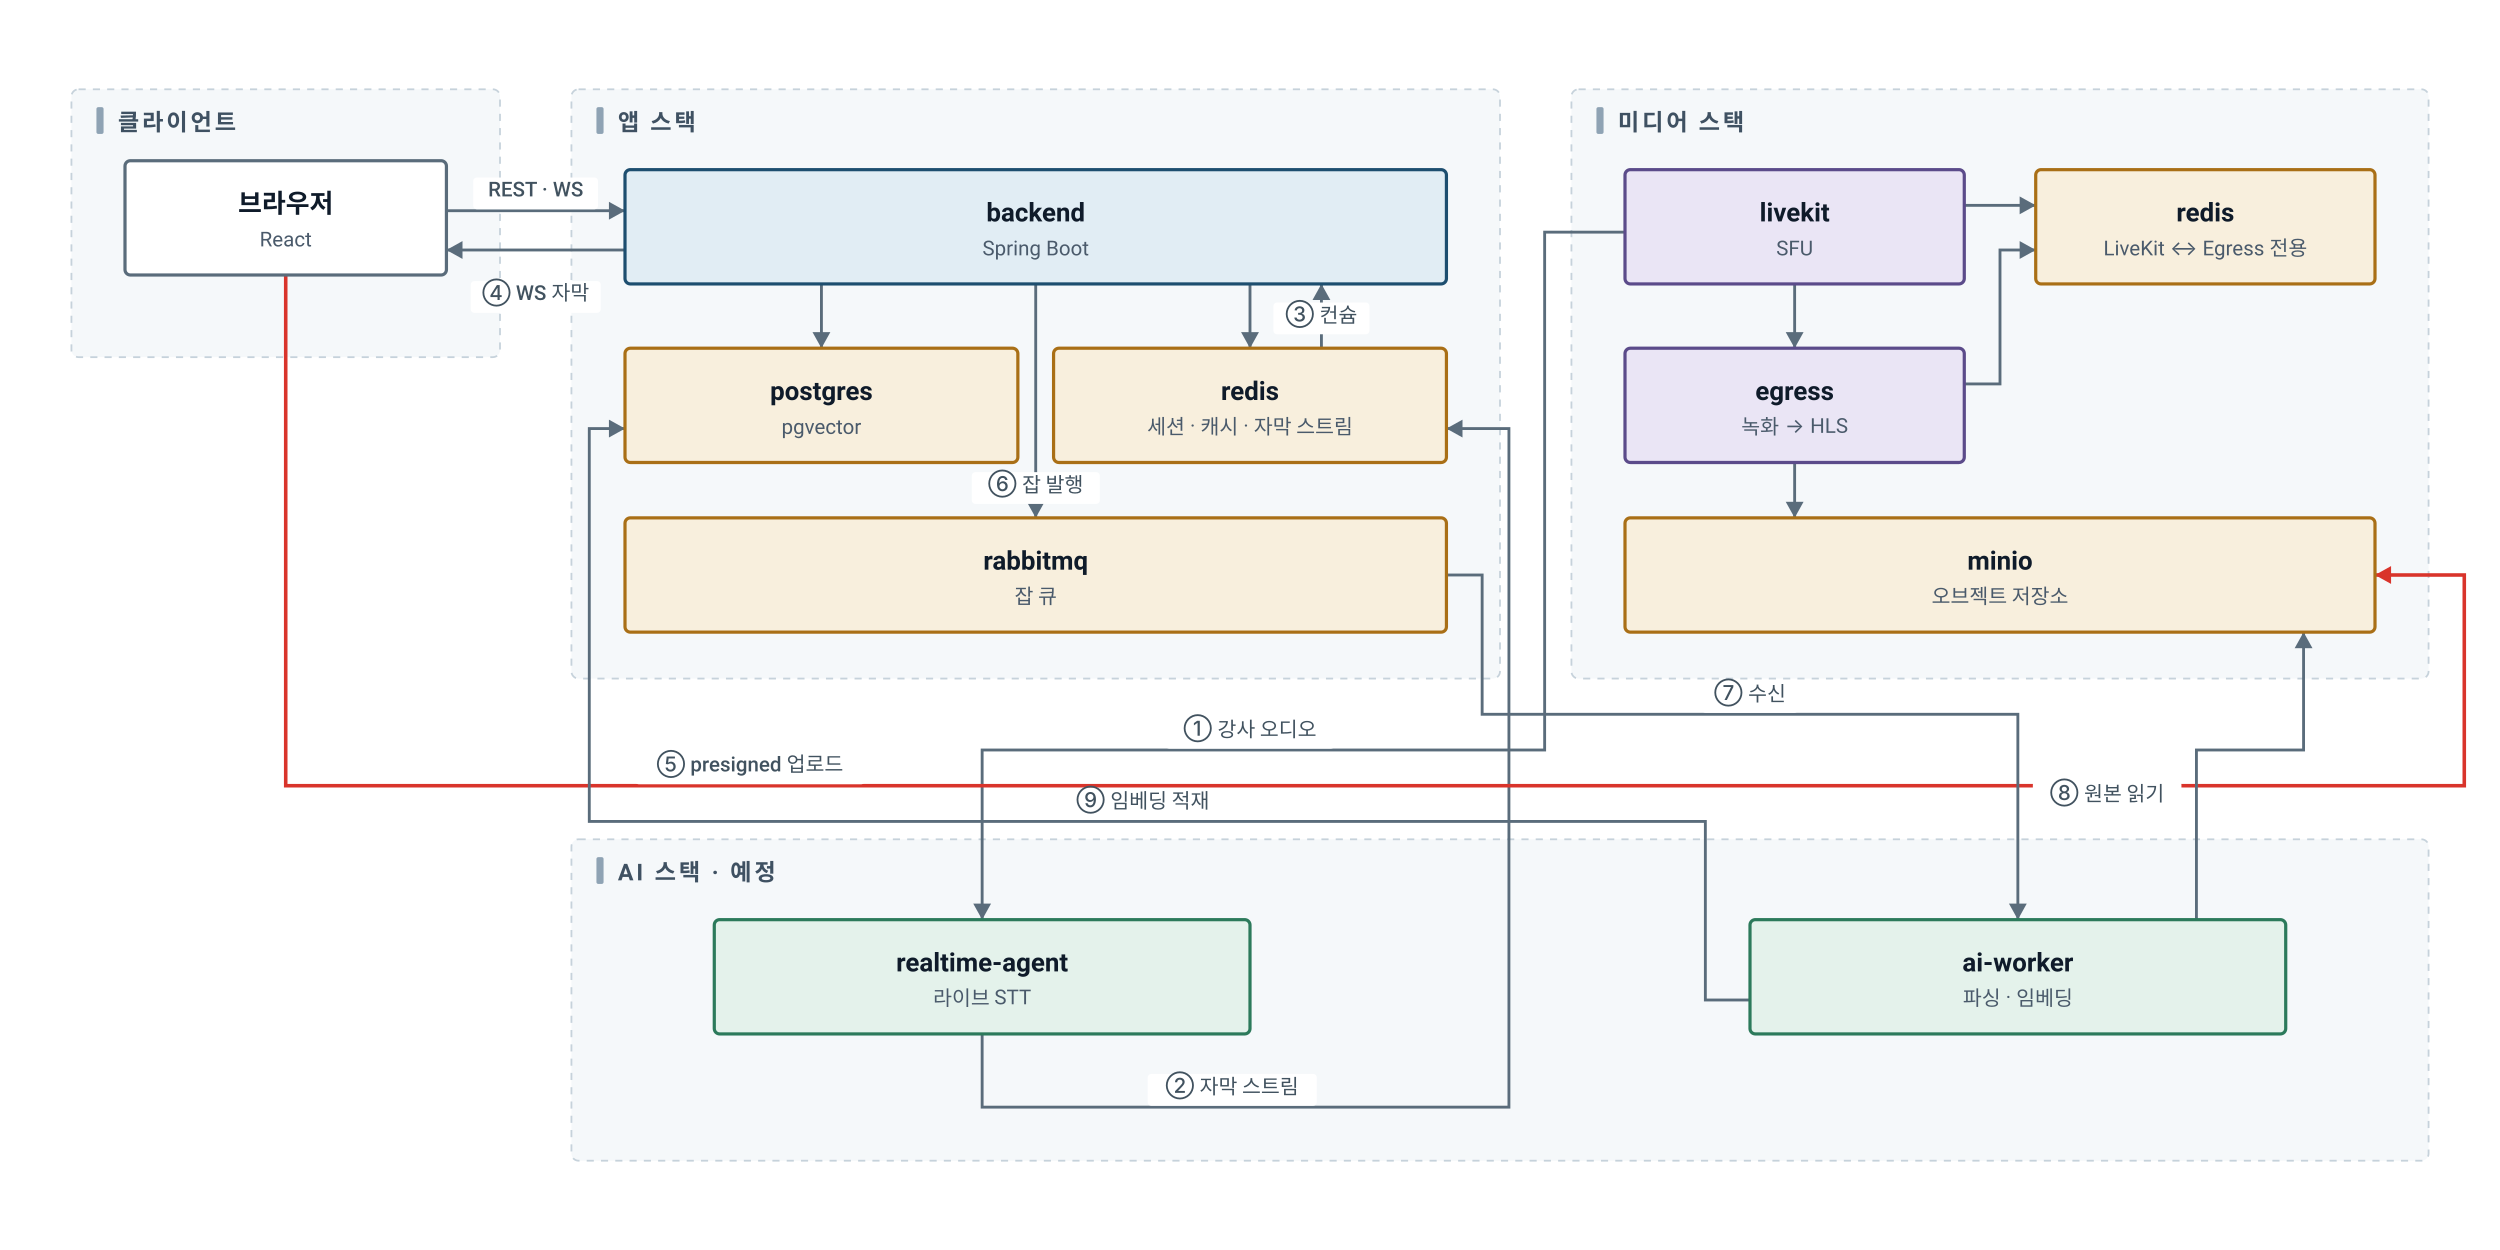
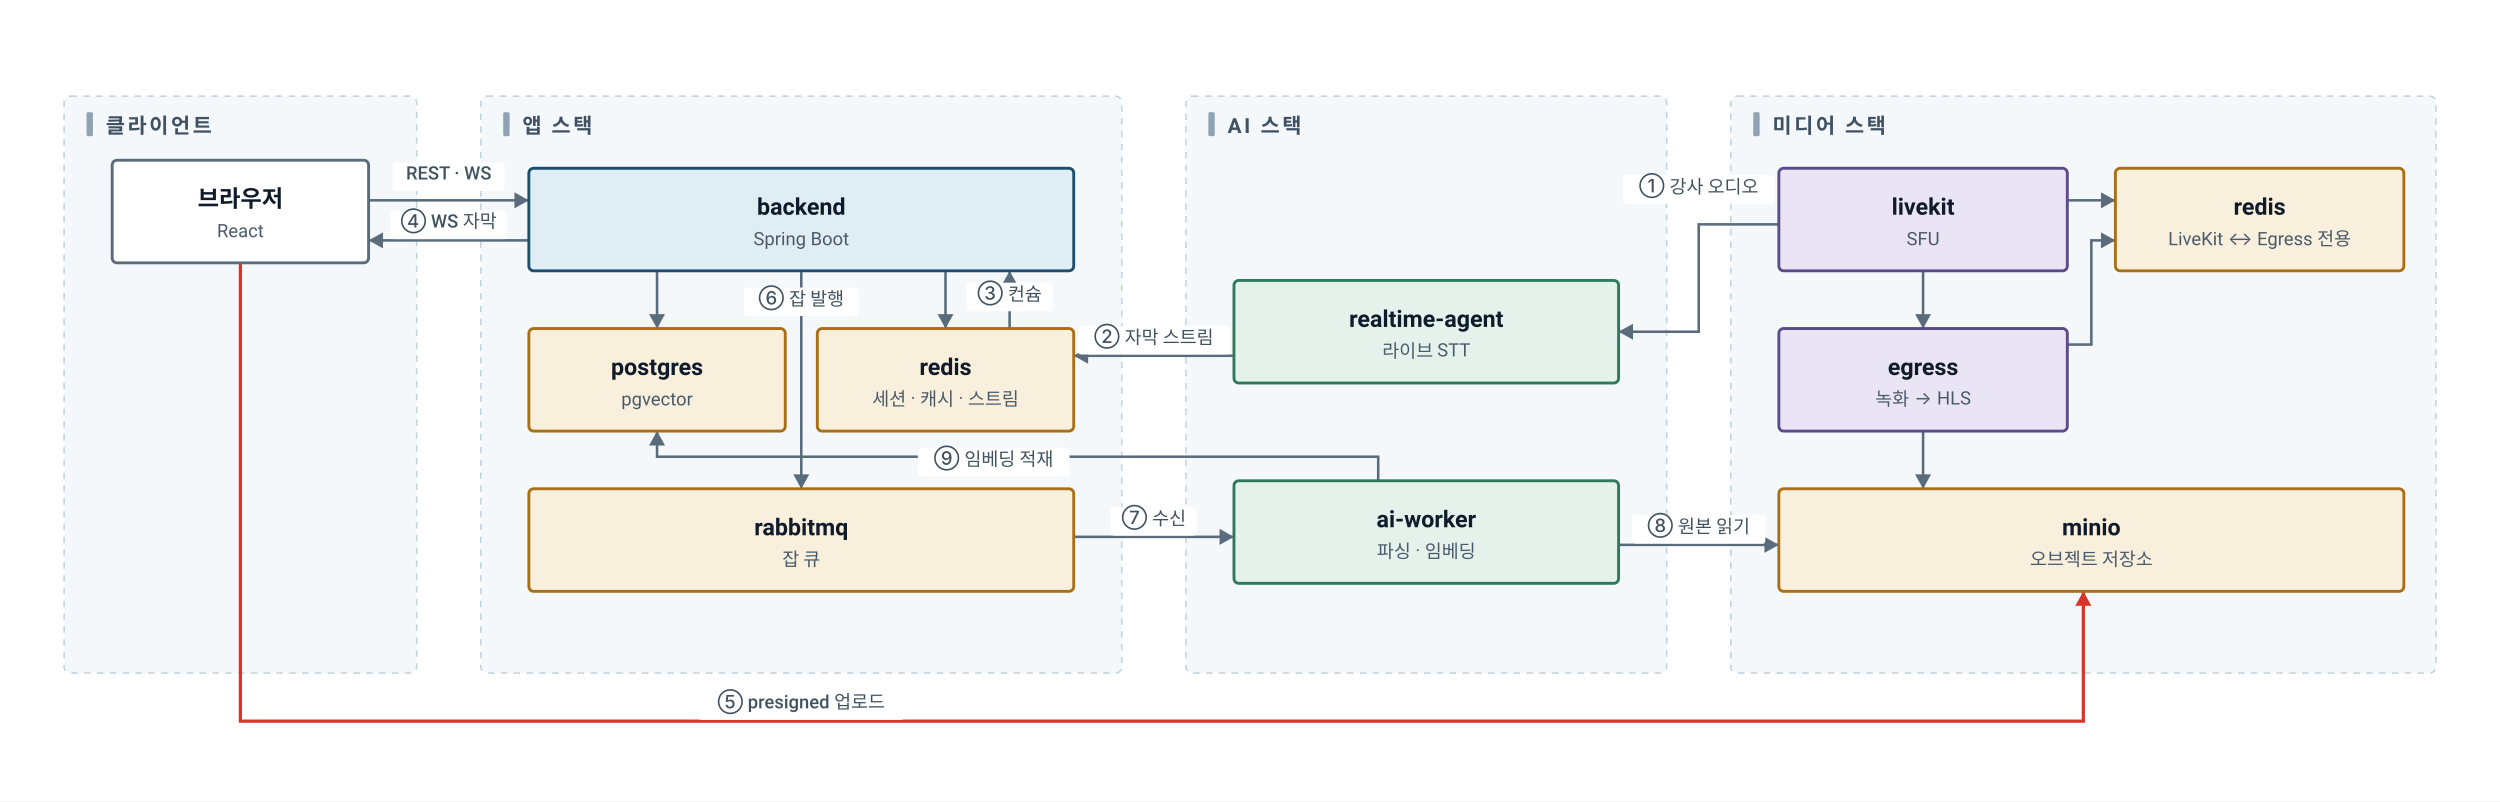
- <svg xmlns="http://www.w3.org/2000/svg" viewBox="0 0 1400 700" width="1400" height="700" role="img">
+ <svg xmlns="http://www.w3.org/2000/svg" viewBox="0 0 1560 500" width="1560" height="500" role="img">
  <style>text{font-family:system-ui,-apple-system,"Segoe UI",Roboto,"Malgun Gothic","Apple SD Gothic Neo","Noto Sans KR",sans-serif}</style>
  <rect width="100%" height="100%" fill="#FFFFFF" />
-   <rect x="40" y="50" width="240" height="150" rx="4" fill="#F5F8FA" stroke="#C6D2DB" stroke-width="1" stroke-dasharray="4 4" />
-   <rect x="54" y="60" width="4" height="15" rx="1" fill="#8FA3B4" />
-   <text x="66" y="73" font-size="13" font-weight="700" fill="#3F5162" letter-spacing="1.6">클라이언트</text>
-   <rect x="320" y="50" width="520" height="330" rx="4" fill="#F5F8FA" stroke="#C6D2DB" stroke-width="1" stroke-dasharray="4 4" />
-   <rect x="334" y="60" width="4" height="15" rx="1" fill="#8FA3B4" />
-   <text x="346" y="73" font-size="13" font-weight="700" fill="#3F5162" letter-spacing="1.6">앱 스택</text>
-   <rect x="880" y="50" width="480" height="330" rx="4" fill="#F5F8FA" stroke="#C6D2DB" stroke-width="1" stroke-dasharray="4 4" />
-   <rect x="894" y="60" width="4" height="15" rx="1" fill="#8FA3B4" />
-   <text x="906" y="73" font-size="13" font-weight="700" fill="#3F5162" letter-spacing="1.6">미디어 스택</text>
-   <rect x="320" y="470" width="1040" height="180" rx="4" fill="#F5F8FA" stroke="#C6D2DB" stroke-width="1" stroke-dasharray="4 4" />
-   <rect x="334" y="480" width="4" height="15" rx="1" fill="#8FA3B4" />
-   <text x="346" y="493" font-size="13" font-weight="700" fill="#3F5162" letter-spacing="1.6">AI 스택 · 예정</text>
-   <path d="M250,118 H350" fill="none" stroke="#5A6C7B" stroke-width="1.6" />
-   <path d="M350,118 l-9,-5 l0,10 z" fill="#5A6C7B" />
-   <path d="M460,159 V195" fill="none" stroke="#5A6C7B" stroke-width="1.6" />
-   <path d="M460,195 l-5,-9 l10,0 z" fill="#5A6C7B" />
-   <path d="M700,159 V195" fill="none" stroke="#5A6C7B" stroke-width="1.6" />
-   <path d="M700,195 l-5,-9 l10,0 z" fill="#5A6C7B" />
-   <path d="M1005,159 V195" fill="none" stroke="#5A6C7B" stroke-width="1.6" />
-   <path d="M1005,195 l-5,-9 l10,0 z" fill="#5A6C7B" />
-   <path d="M1100,115 H1140" fill="none" stroke="#5A6C7B" stroke-width="1.6" />
-   <path d="M1140,115 l-9,-5 l0,10 z" fill="#5A6C7B" />
-   <path d="M1100,215 H1120 V140 H1140" fill="none" stroke="#5A6C7B" stroke-width="1.6" />
-   <path d="M1140,140 l-9,-5 l0,10 z" fill="#5A6C7B" />
-   <path d="M1005,259 V290" fill="none" stroke="#5A6C7B" stroke-width="1.6" />
-   <path d="M1005,290 l-5,-9 l10,0 z" fill="#5A6C7B" />
-   <path d="M910,130 H865 V420 H550 V515" fill="none" stroke="#5A6C7B" stroke-width="1.6" />
-   <path d="M550,515 l-5,-9 l10,0 z" fill="#5A6C7B" />
-   <path d="M550,579 V620 H845 V240 H810" fill="none" stroke="#5A6C7B" stroke-width="1.6" />
-   <path d="M810,240 l9,-5 l0,10 z" fill="#5A6C7B" />
-   <path d="M740,195 V159" fill="none" stroke="#5A6C7B" stroke-width="1.6" />
-   <path d="M740,159 l-5,9 l10,0 z" fill="#5A6C7B" />
-   <path d="M350,140 H250" fill="none" stroke="#5A6C7B" stroke-width="1.6" />
-   <path d="M250,140 l9,-5 l0,10 z" fill="#5A6C7B" />
-   <path d="M160,154 V440 H1380 V322 H1330" fill="none" stroke="#D9342B" stroke-width="2" />
-   <path d="M1330,322 l9,-5 l0,10 z" fill="#D9342B" />
-   <path d="M580,159 V290" fill="none" stroke="#5A6C7B" stroke-width="1.6" />
-   <path d="M580,290 l-5,-9 l10,0 z" fill="#5A6C7B" />
-   <path d="M810,322 H830 V400 H1130 V515" fill="none" stroke="#5A6C7B" stroke-width="1.6" />
-   <path d="M1130,515 l-5,-9 l10,0 z" fill="#5A6C7B" />
-   <path d="M1230,515 V420 H1290 V354" fill="none" stroke="#5A6C7B" stroke-width="1.6" />
-   <path d="M1290,354 l-5,9 l10,0 z" fill="#5A6C7B" />
-   <path d="M980,560 H955 V460 H330 V240 H350" fill="none" stroke="#5A6C7B" stroke-width="1.6" />
-   <path d="M350,240 l-9,-5 l0,10 z" fill="#5A6C7B" />
-   <rect x="265.0" y="99.4" width="69.9" height="17.8" fill="#FFFFFF" rx="2" />
-   <text x="300" y="110" text-anchor="middle" font-size="11.5" fill="#41525F" font-weight="500">REST · WS</text>
-   <rect x="652.7" y="401.4" width="94.7" height="17.8" fill="#FFFFFF" rx="2" />
-   <text x="700" y="412" text-anchor="middle" font-size="11.5" fill="#41525F" font-weight="500">① 강사 오디오</text>
-   <rect x="642.7" y="601.4" width="94.7" height="17.8" fill="#FFFFFF" rx="2" />
-   <text x="690" y="612" text-anchor="middle" font-size="11.5" fill="#41525F" font-weight="500">② 자막 스트림</text>
-   <rect x="713.1" y="169.4" width="53.8" height="17.8" fill="#FFFFFF" rx="2" />
-   <text x="740" y="180" text-anchor="middle" font-size="11.5" fill="#41525F" font-weight="500">③ 컨슘</text>
-   <rect x="263.6" y="157.4" width="72.8" height="17.8" fill="#FFFFFF" rx="2" />
-   <text x="300" y="168" text-anchor="middle" font-size="11.5" fill="#41525F" font-weight="500">④ WS 자막</text>
-   <rect x="355.7" y="421.4" width="128.6" height="17.8" fill="#FFFFFF" rx="2" />
-   <text x="420" y="432" text-anchor="middle" font-size="11.5" fill="#41525F" font-weight="500">⑤ presigned 업로드</text>
-   <rect x="544.2" y="264.4" width="71.7" height="17.8" fill="#FFFFFF" rx="2" />
-   <text x="580" y="275" text-anchor="middle" font-size="11.5" fill="#41525F" font-weight="500">⑥ 잡 발행</text>
-   <rect x="953.1" y="381.4" width="53.8" height="17.8" fill="#FFFFFF" rx="2" />
-   <text x="980" y="392" text-anchor="middle" font-size="11.5" fill="#41525F" font-weight="500">⑦ 수신</text>
-   <rect x="1138.4" y="437.4" width="83.2" height="17.8" fill="#FFFFFF" rx="2" />
-   <text x="1180" y="448" text-anchor="middle" font-size="11.5" fill="#41525F" font-weight="500">⑧ 원본 읽기</text>
-   <rect x="592.7" y="441.4" width="94.7" height="17.8" fill="#FFFFFF" rx="2" />
-   <text x="640" y="452" text-anchor="middle" font-size="11.5" fill="#41525F" font-weight="500">⑨ 임베딩 적재</text>
-   <rect x="70" y="90" width="180" height="64" rx="3" fill="#FFFFFF" stroke="#5A6C7B" stroke-width="1.8" />
-   <text x="160.0" y="119.0" text-anchor="middle" font-size="14.5" font-weight="650" fill="#0F1B2A">브라우저</text>
-   <text x="160.0" y="138.0" text-anchor="middle" font-size="11.5" fill="#4A5A6B">React</text>
-   <rect x="350" y="95" width="460" height="64" rx="3" fill="#E1EDF4" stroke="#1D4E6F" stroke-width="1.8" />
-   <text x="580.0" y="124.0" text-anchor="middle" font-size="14.5" font-weight="650" fill="#0F1B2A">backend</text>
-   <text x="580.0" y="143.0" text-anchor="middle" font-size="11.5" fill="#4A5A6B">Spring Boot</text>
-   <rect x="350" y="195" width="220" height="64" rx="3" fill="#F8EFDD" stroke="#A96F16" stroke-width="1.8" />
-   <text x="460.0" y="224.0" text-anchor="middle" font-size="14.5" font-weight="650" fill="#0F1B2A">postgres</text>
-   <text x="460.0" y="243.0" text-anchor="middle" font-size="11.5" fill="#4A5A6B">pgvector</text>
-   <rect x="590" y="195" width="220" height="64" rx="3" fill="#F8EFDD" stroke="#A96F16" stroke-width="1.8" />
-   <text x="700.0" y="224.0" text-anchor="middle" font-size="14.5" font-weight="650" fill="#0F1B2A">redis</text>
-   <text x="700.0" y="243.0" text-anchor="middle" font-size="11.5" fill="#4A5A6B">세션 · 캐시 · 자막 스트림</text>
-   <rect x="350" y="290" width="460" height="64" rx="3" fill="#F8EFDD" stroke="#A96F16" stroke-width="1.8" />
-   <text x="580.0" y="319.0" text-anchor="middle" font-size="14.5" font-weight="650" fill="#0F1B2A">rabbitmq</text>
-   <text x="580.0" y="338.0" text-anchor="middle" font-size="11.5" fill="#4A5A6B">잡 큐</text>
-   <rect x="910" y="95" width="190" height="64" rx="3" fill="#EAE5F5" stroke="#5B4B8A" stroke-width="1.8" />
-   <text x="1005.0" y="124.0" text-anchor="middle" font-size="14.5" font-weight="650" fill="#0F1B2A">livekit</text>
-   <text x="1005.0" y="143.0" text-anchor="middle" font-size="11.5" fill="#4A5A6B">SFU</text>
-   <rect x="1140" y="95" width="190" height="64" rx="3" fill="#F8EFDD" stroke="#A96F16" stroke-width="1.8" />
-   <text x="1235.0" y="124.0" text-anchor="middle" font-size="14.5" font-weight="650" fill="#0F1B2A">redis</text>
-   <text x="1235.0" y="143.0" text-anchor="middle" font-size="11.5" fill="#4A5A6B">LiveKit ↔ Egress 전용</text>
-   <rect x="910" y="195" width="190" height="64" rx="3" fill="#EAE5F5" stroke="#5B4B8A" stroke-width="1.8" />
-   <text x="1005.0" y="224.0" text-anchor="middle" font-size="14.5" font-weight="650" fill="#0F1B2A">egress</text>
-   <text x="1005.0" y="243.0" text-anchor="middle" font-size="11.5" fill="#4A5A6B">녹화 → HLS</text>
-   <rect x="910" y="290" width="420" height="64" rx="3" fill="#F8EFDD" stroke="#A96F16" stroke-width="1.8" />
-   <text x="1120.0" y="319.0" text-anchor="middle" font-size="14.5" font-weight="650" fill="#0F1B2A">minio</text>
-   <text x="1120.0" y="338.0" text-anchor="middle" font-size="11.5" fill="#4A5A6B">오브젝트 저장소</text>
-   <rect x="400" y="515" width="300" height="64" rx="3" fill="#E4F2EB" stroke="#2C7A5B" stroke-width="1.8" />
-   <text x="550.0" y="544.0" text-anchor="middle" font-size="14.5" font-weight="650" fill="#0F1B2A">realtime-agent</text>
-   <text x="550.0" y="563.0" text-anchor="middle" font-size="11.5" fill="#4A5A6B">라이브 STT</text>
-   <rect x="980" y="515" width="300" height="64" rx="3" fill="#E4F2EB" stroke="#2C7A5B" stroke-width="1.8" />
-   <text x="1130.0" y="544.0" text-anchor="middle" font-size="14.5" font-weight="650" fill="#0F1B2A">ai-worker</text>
-   <text x="1130.0" y="563.0" text-anchor="middle" font-size="11.5" fill="#4A5A6B">파싱 · 임베딩</text>
+   <rect x="40" y="60" width="220" height="360" rx="4" fill="#F5F8FA" stroke="#C6D2DB" stroke-width="1" stroke-dasharray="4 4" />
+   <rect x="54" y="70" width="4" height="15" rx="1" fill="#8FA3B4" />
+   <text x="66" y="83" font-size="13" font-weight="700" fill="#3F5162" letter-spacing="1.6">클라이언트</text>
+   <rect x="300" y="60" width="400" height="360" rx="4" fill="#F5F8FA" stroke="#C6D2DB" stroke-width="1" stroke-dasharray="4 4" />
+   <rect x="314" y="70" width="4" height="15" rx="1" fill="#8FA3B4" />
+   <text x="326" y="83" font-size="13" font-weight="700" fill="#3F5162" letter-spacing="1.6">앱 스택</text>
+   <rect x="740" y="60" width="300" height="360" rx="4" fill="#F5F8FA" stroke="#C6D2DB" stroke-width="1" stroke-dasharray="4 4" />
+   <rect x="754" y="70" width="4" height="15" rx="1" fill="#8FA3B4" />
+   <text x="766" y="83" font-size="13" font-weight="700" fill="#3F5162" letter-spacing="1.6">AI 스택</text>
+   <rect x="1080" y="60" width="440" height="360" rx="4" fill="#F5F8FA" stroke="#C6D2DB" stroke-width="1" stroke-dasharray="4 4" />
+   <rect x="1094" y="70" width="4" height="15" rx="1" fill="#8FA3B4" />
+   <text x="1106" y="83" font-size="13" font-weight="700" fill="#3F5162" letter-spacing="1.6">미디어 스택</text>
+   <path d="M230,125 H330" fill="none" stroke="#5A6C7B" stroke-width="1.6" />
+   <path d="M330,125 l-9,-5 l0,10 z" fill="#5A6C7B" />
+   <path d="M410,169 V205" fill="none" stroke="#5A6C7B" stroke-width="1.6" />
+   <path d="M410,205 l-5,-9 l10,0 z" fill="#5A6C7B" />
+   <path d="M590,169 V205" fill="none" stroke="#5A6C7B" stroke-width="1.6" />
+   <path d="M590,205 l-5,-9 l10,0 z" fill="#5A6C7B" />
+   <path d="M1200,169 V205" fill="none" stroke="#5A6C7B" stroke-width="1.6" />
+   <path d="M1200,205 l-5,-9 l10,0 z" fill="#5A6C7B" />
+   <path d="M1290,125 H1320" fill="none" stroke="#5A6C7B" stroke-width="1.6" />
+   <path d="M1320,125 l-9,-5 l0,10 z" fill="#5A6C7B" />
+   <path d="M1290,215 H1305 V150 H1320" fill="none" stroke="#5A6C7B" stroke-width="1.6" />
+   <path d="M1320,150 l-9,-5 l0,10 z" fill="#5A6C7B" />
+   <path d="M1200,269 V305" fill="none" stroke="#5A6C7B" stroke-width="1.6" />
+   <path d="M1200,305 l-5,-9 l10,0 z" fill="#5A6C7B" />
+   <path d="M1110,140 H1060 V207 H1010" fill="none" stroke="#5A6C7B" stroke-width="1.6" />
+   <path d="M1010,207 l9,-5 l0,10 z" fill="#5A6C7B" />
+   <path d="M770,222 H670" fill="none" stroke="#5A6C7B" stroke-width="1.6" />
+   <path d="M670,222 l9,-5 l0,10 z" fill="#5A6C7B" />
+   <path d="M630,205 V169" fill="none" stroke="#5A6C7B" stroke-width="1.6" />
+   <path d="M630,169 l-5,9 l10,0 z" fill="#5A6C7B" />
+   <path d="M330,150 H230" fill="none" stroke="#5A6C7B" stroke-width="1.6" />
+   <path d="M230,150 l9,-5 l0,10 z" fill="#5A6C7B" />
+   <path d="M150,164 V450 H1300 V369" fill="none" stroke="#D9342B" stroke-width="2" />
+   <path d="M1300,369 l-5,9 l10,0 z" fill="#D9342B" />
+   <path d="M500,169 V305" fill="none" stroke="#5A6C7B" stroke-width="1.6" />
+   <path d="M500,305 l-5,-9 l10,0 z" fill="#5A6C7B" />
+   <path d="M670,335 H770" fill="none" stroke="#5A6C7B" stroke-width="1.6" />
+   <path d="M770,335 l-9,-5 l0,10 z" fill="#5A6C7B" />
+   <path d="M1010,340 H1110" fill="none" stroke="#5A6C7B" stroke-width="1.6" />
+   <path d="M1110,340 l-9,-5 l0,10 z" fill="#5A6C7B" />
+   <path d="M860,300 V285 H410 V269" fill="none" stroke="#5A6C7B" stroke-width="1.6" />
+   <path d="M410,269 l-5,9 l10,0 z" fill="#5A6C7B" />
+   <rect x="245.0" y="101.4" width="69.9" height="17.8" fill="#FFFFFF" rx="2" />
+   <text x="280" y="112" text-anchor="middle" font-size="11.5" fill="#41525F" font-weight="500">REST · WS</text>
+   <rect x="1012.7" y="109.4" width="94.7" height="17.8" fill="#FFFFFF" rx="2" />
+   <text x="1060" y="120" text-anchor="middle" font-size="11.5" fill="#41525F" font-weight="500">① 강사 오디오</text>
+   <rect x="672.7" y="203.4" width="94.7" height="17.8" fill="#FFFFFF" rx="2" />
+   <text x="720" y="214" text-anchor="middle" font-size="11.5" fill="#41525F" font-weight="500">② 자막 스트림</text>
+   <rect x="603.1" y="176.4" width="53.8" height="17.8" fill="#FFFFFF" rx="2" />
+   <text x="630" y="187" text-anchor="middle" font-size="11.5" fill="#41525F" font-weight="500">③ 컨슘</text>
+   <rect x="243.6" y="131.4" width="72.8" height="17.8" fill="#FFFFFF" rx="2" />
+   <text x="280" y="142" text-anchor="middle" font-size="11.5" fill="#41525F" font-weight="500">④ WS 자막</text>
+   <rect x="435.7" y="431.4" width="128.6" height="17.8" fill="#FFFFFF" rx="2" />
+   <text x="500" y="442" text-anchor="middle" font-size="11.5" fill="#41525F" font-weight="500">⑤ presigned 업로드</text>
+   <rect x="464.2" y="179.4" width="71.7" height="17.8" fill="#FFFFFF" rx="2" />
+   <text x="500" y="190" text-anchor="middle" font-size="11.5" fill="#41525F" font-weight="500">⑥ 잡 발행</text>
+   <rect x="693.1" y="316.4" width="53.8" height="17.8" fill="#FFFFFF" rx="2" />
+   <text x="720" y="327" text-anchor="middle" font-size="11.5" fill="#41525F" font-weight="500">⑦ 수신</text>
+   <rect x="1018.4" y="321.4" width="83.2" height="17.8" fill="#FFFFFF" rx="2" />
+   <text x="1060" y="332" text-anchor="middle" font-size="11.5" fill="#41525F" font-weight="500">⑧ 원본 읽기</text>
+   <rect x="572.7" y="279.4" width="94.7" height="17.8" fill="#FFFFFF" rx="2" />
+   <text x="620" y="290" text-anchor="middle" font-size="11.5" fill="#41525F" font-weight="500">⑨ 임베딩 적재</text>
+   <rect x="70" y="100" width="160" height="64" rx="3" fill="#FFFFFF" stroke="#5A6C7B" stroke-width="1.8" />
+   <text x="150.0" y="129.0" text-anchor="middle" font-size="14.5" font-weight="650" fill="#0F1B2A">브라우저</text>
+   <text x="150.0" y="148.0" text-anchor="middle" font-size="11.5" fill="#4A5A6B">React</text>
+   <rect x="330" y="105" width="340" height="64" rx="3" fill="#E1EDF4" stroke="#1D4E6F" stroke-width="1.8" />
+   <text x="500.0" y="134.0" text-anchor="middle" font-size="14.5" font-weight="650" fill="#0F1B2A">backend</text>
+   <text x="500.0" y="153.0" text-anchor="middle" font-size="11.5" fill="#4A5A6B">Spring Boot</text>
+   <rect x="330" y="205" width="160" height="64" rx="3" fill="#F8EFDD" stroke="#A96F16" stroke-width="1.8" />
+   <text x="410.0" y="234.0" text-anchor="middle" font-size="14.5" font-weight="650" fill="#0F1B2A">postgres</text>
+   <text x="410.0" y="253.0" text-anchor="middle" font-size="11.5" fill="#4A5A6B">pgvector</text>
+   <rect x="510" y="205" width="160" height="64" rx="3" fill="#F8EFDD" stroke="#A96F16" stroke-width="1.8" />
+   <text x="590.0" y="234.0" text-anchor="middle" font-size="14.5" font-weight="650" fill="#0F1B2A">redis</text>
+   <text x="590.0" y="253.0" text-anchor="middle" font-size="11.5" fill="#4A5A6B">세션 · 캐시 · 스트림</text>
+   <rect x="330" y="305" width="340" height="64" rx="3" fill="#F8EFDD" stroke="#A96F16" stroke-width="1.8" />
+   <text x="500.0" y="334.0" text-anchor="middle" font-size="14.5" font-weight="650" fill="#0F1B2A">rabbitmq</text>
+   <text x="500.0" y="353.0" text-anchor="middle" font-size="11.5" fill="#4A5A6B">잡 큐</text>
+   <rect x="770" y="175" width="240" height="64" rx="3" fill="#E4F2EB" stroke="#2C7A5B" stroke-width="1.8" />
+   <text x="890.0" y="204.0" text-anchor="middle" font-size="14.5" font-weight="650" fill="#0F1B2A">realtime-agent</text>
+   <text x="890.0" y="223.0" text-anchor="middle" font-size="11.5" fill="#4A5A6B">라이브 STT</text>
+   <rect x="770" y="300" width="240" height="64" rx="3" fill="#E4F2EB" stroke="#2C7A5B" stroke-width="1.8" />
+   <text x="890.0" y="329.0" text-anchor="middle" font-size="14.5" font-weight="650" fill="#0F1B2A">ai-worker</text>
+   <text x="890.0" y="348.0" text-anchor="middle" font-size="11.5" fill="#4A5A6B">파싱 · 임베딩</text>
+   <rect x="1110" y="105" width="180" height="64" rx="3" fill="#EAE5F5" stroke="#5B4B8A" stroke-width="1.8" />
+   <text x="1200.0" y="134.0" text-anchor="middle" font-size="14.5" font-weight="650" fill="#0F1B2A">livekit</text>
+   <text x="1200.0" y="153.0" text-anchor="middle" font-size="11.5" fill="#4A5A6B">SFU</text>
+   <rect x="1320" y="105" width="180" height="64" rx="3" fill="#F8EFDD" stroke="#A96F16" stroke-width="1.8" />
+   <text x="1410.0" y="134.0" text-anchor="middle" font-size="14.5" font-weight="650" fill="#0F1B2A">redis</text>
+   <text x="1410.0" y="153.0" text-anchor="middle" font-size="11.5" fill="#4A5A6B">LiveKit ↔ Egress 전용</text>
+   <rect x="1110" y="205" width="180" height="64" rx="3" fill="#EAE5F5" stroke="#5B4B8A" stroke-width="1.8" />
+   <text x="1200.0" y="234.0" text-anchor="middle" font-size="14.5" font-weight="650" fill="#0F1B2A">egress</text>
+   <text x="1200.0" y="253.0" text-anchor="middle" font-size="11.5" fill="#4A5A6B">녹화 → HLS</text>
+   <rect x="1110" y="305" width="390" height="64" rx="3" fill="#F8EFDD" stroke="#A96F16" stroke-width="1.8" />
+   <text x="1305.0" y="334.0" text-anchor="middle" font-size="14.5" font-weight="650" fill="#0F1B2A">minio</text>
+   <text x="1305.0" y="353.0" text-anchor="middle" font-size="11.5" fill="#4A5A6B">오브젝트 저장소</text>
</svg>
